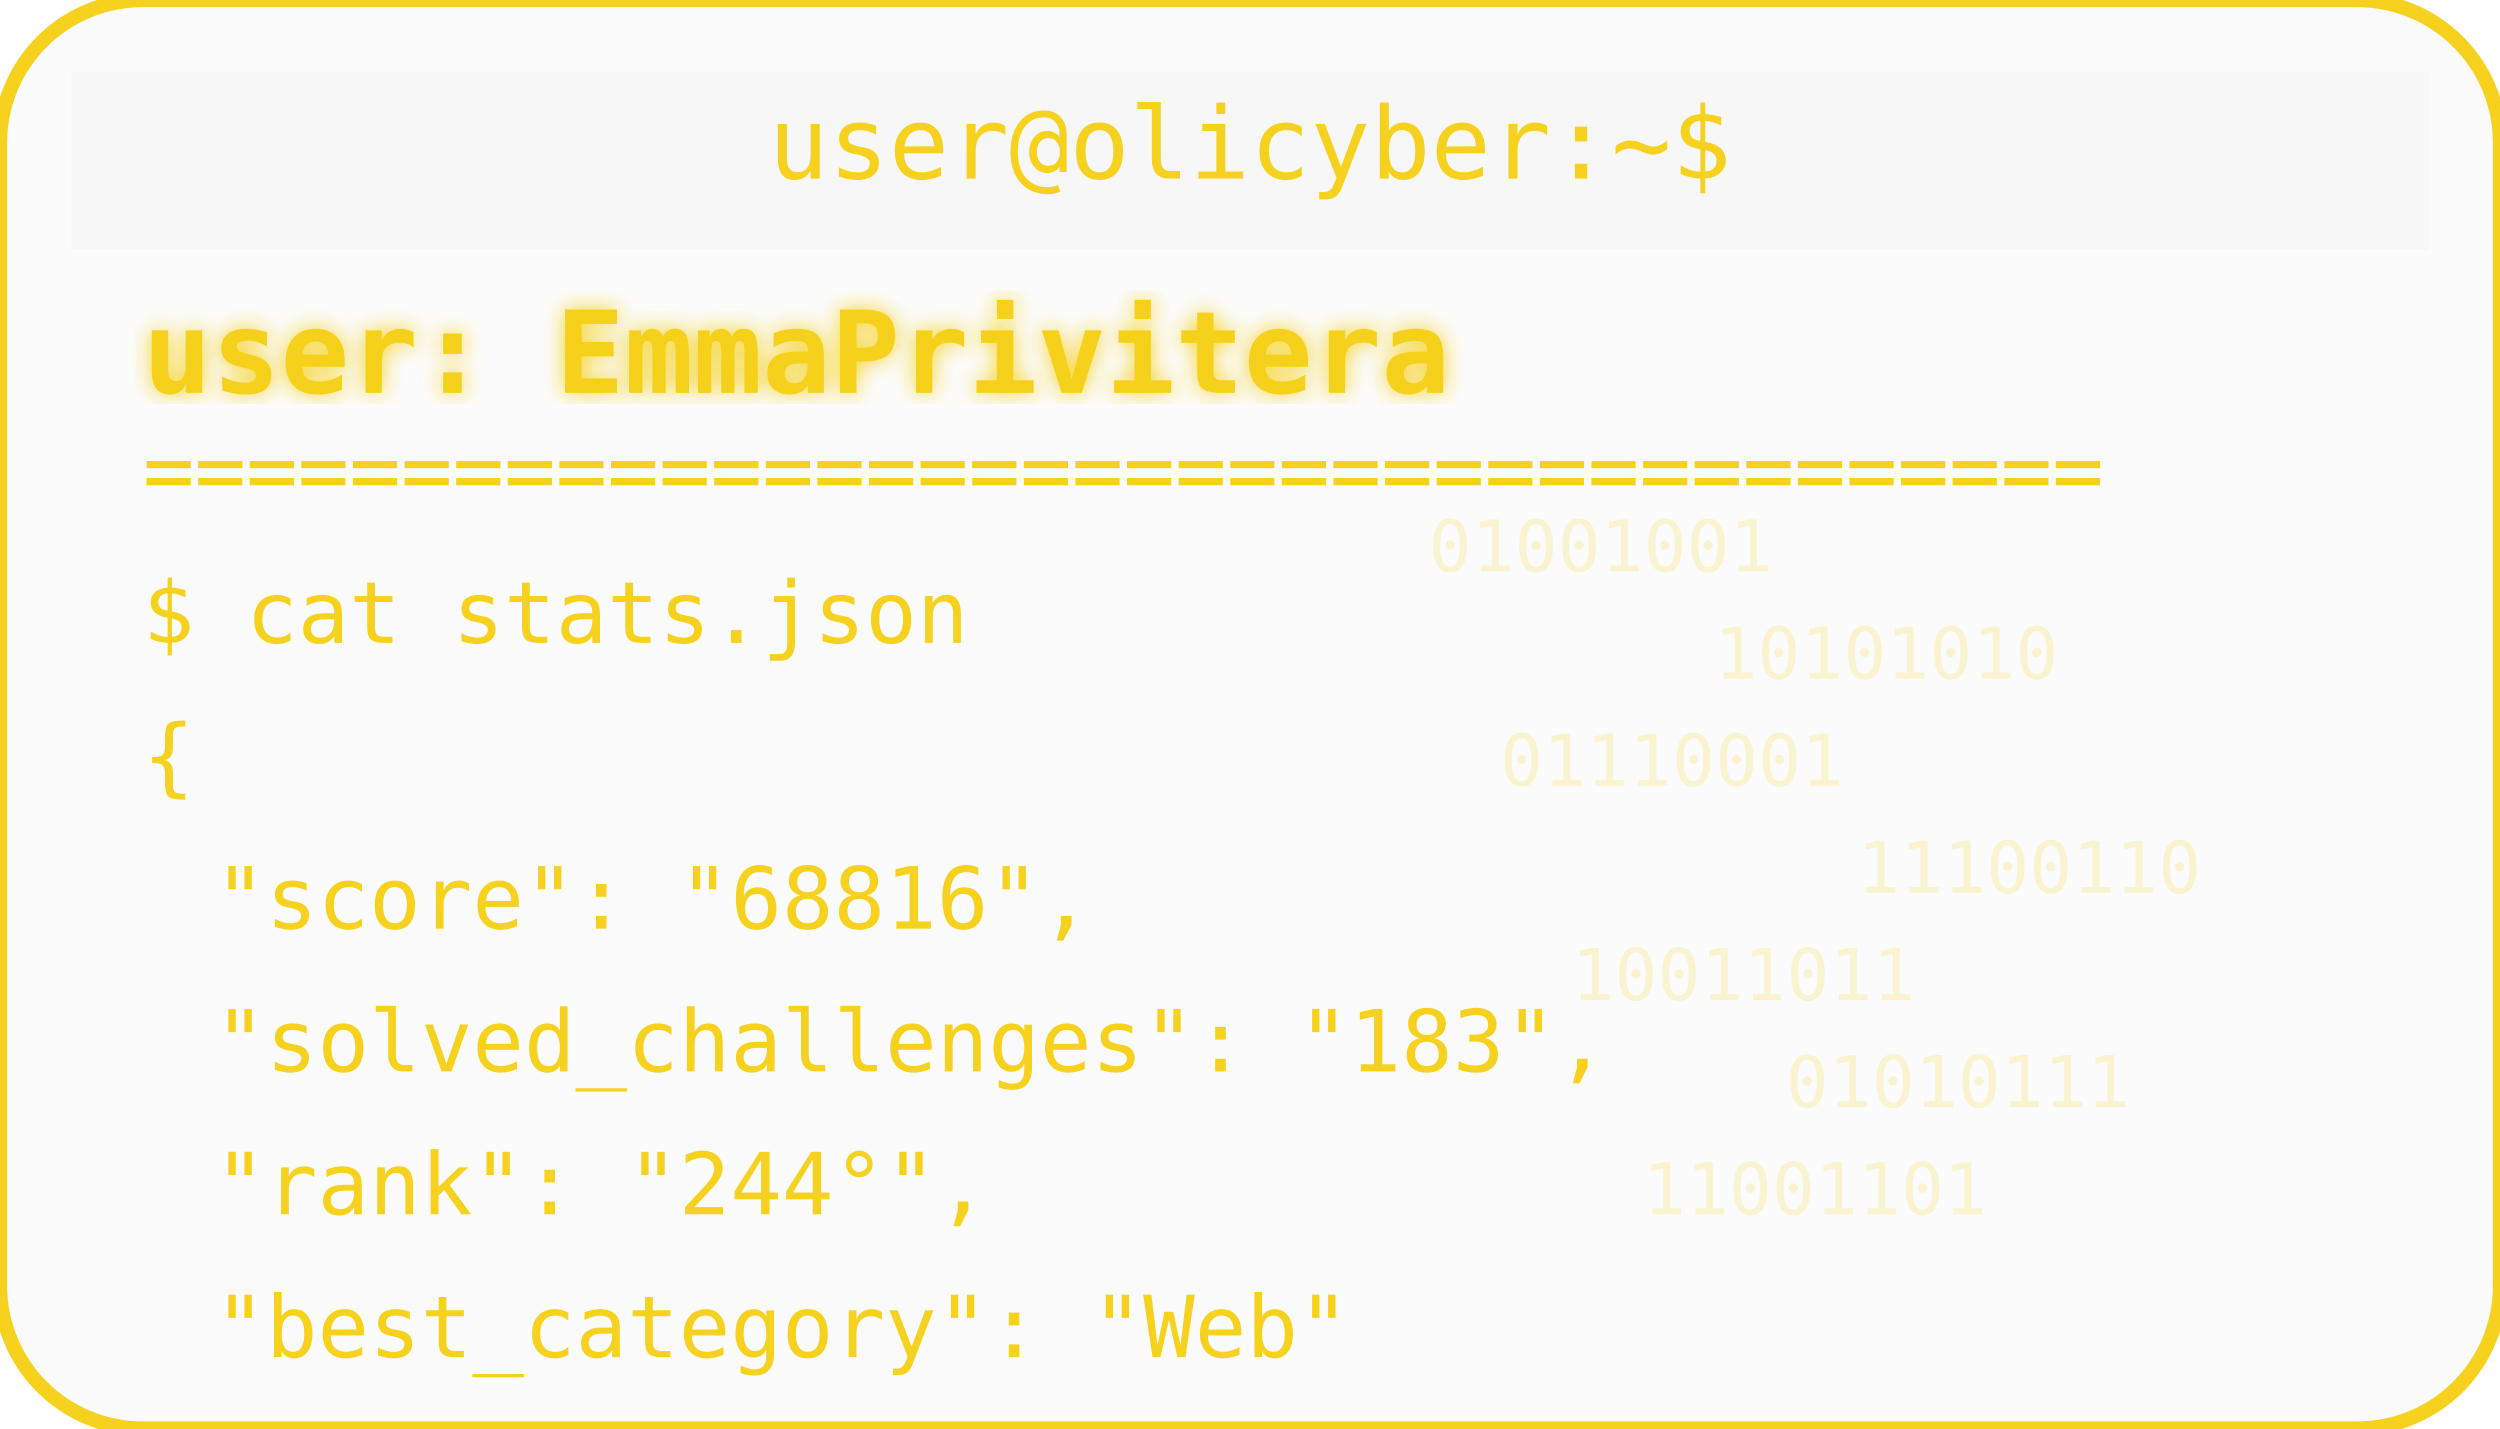
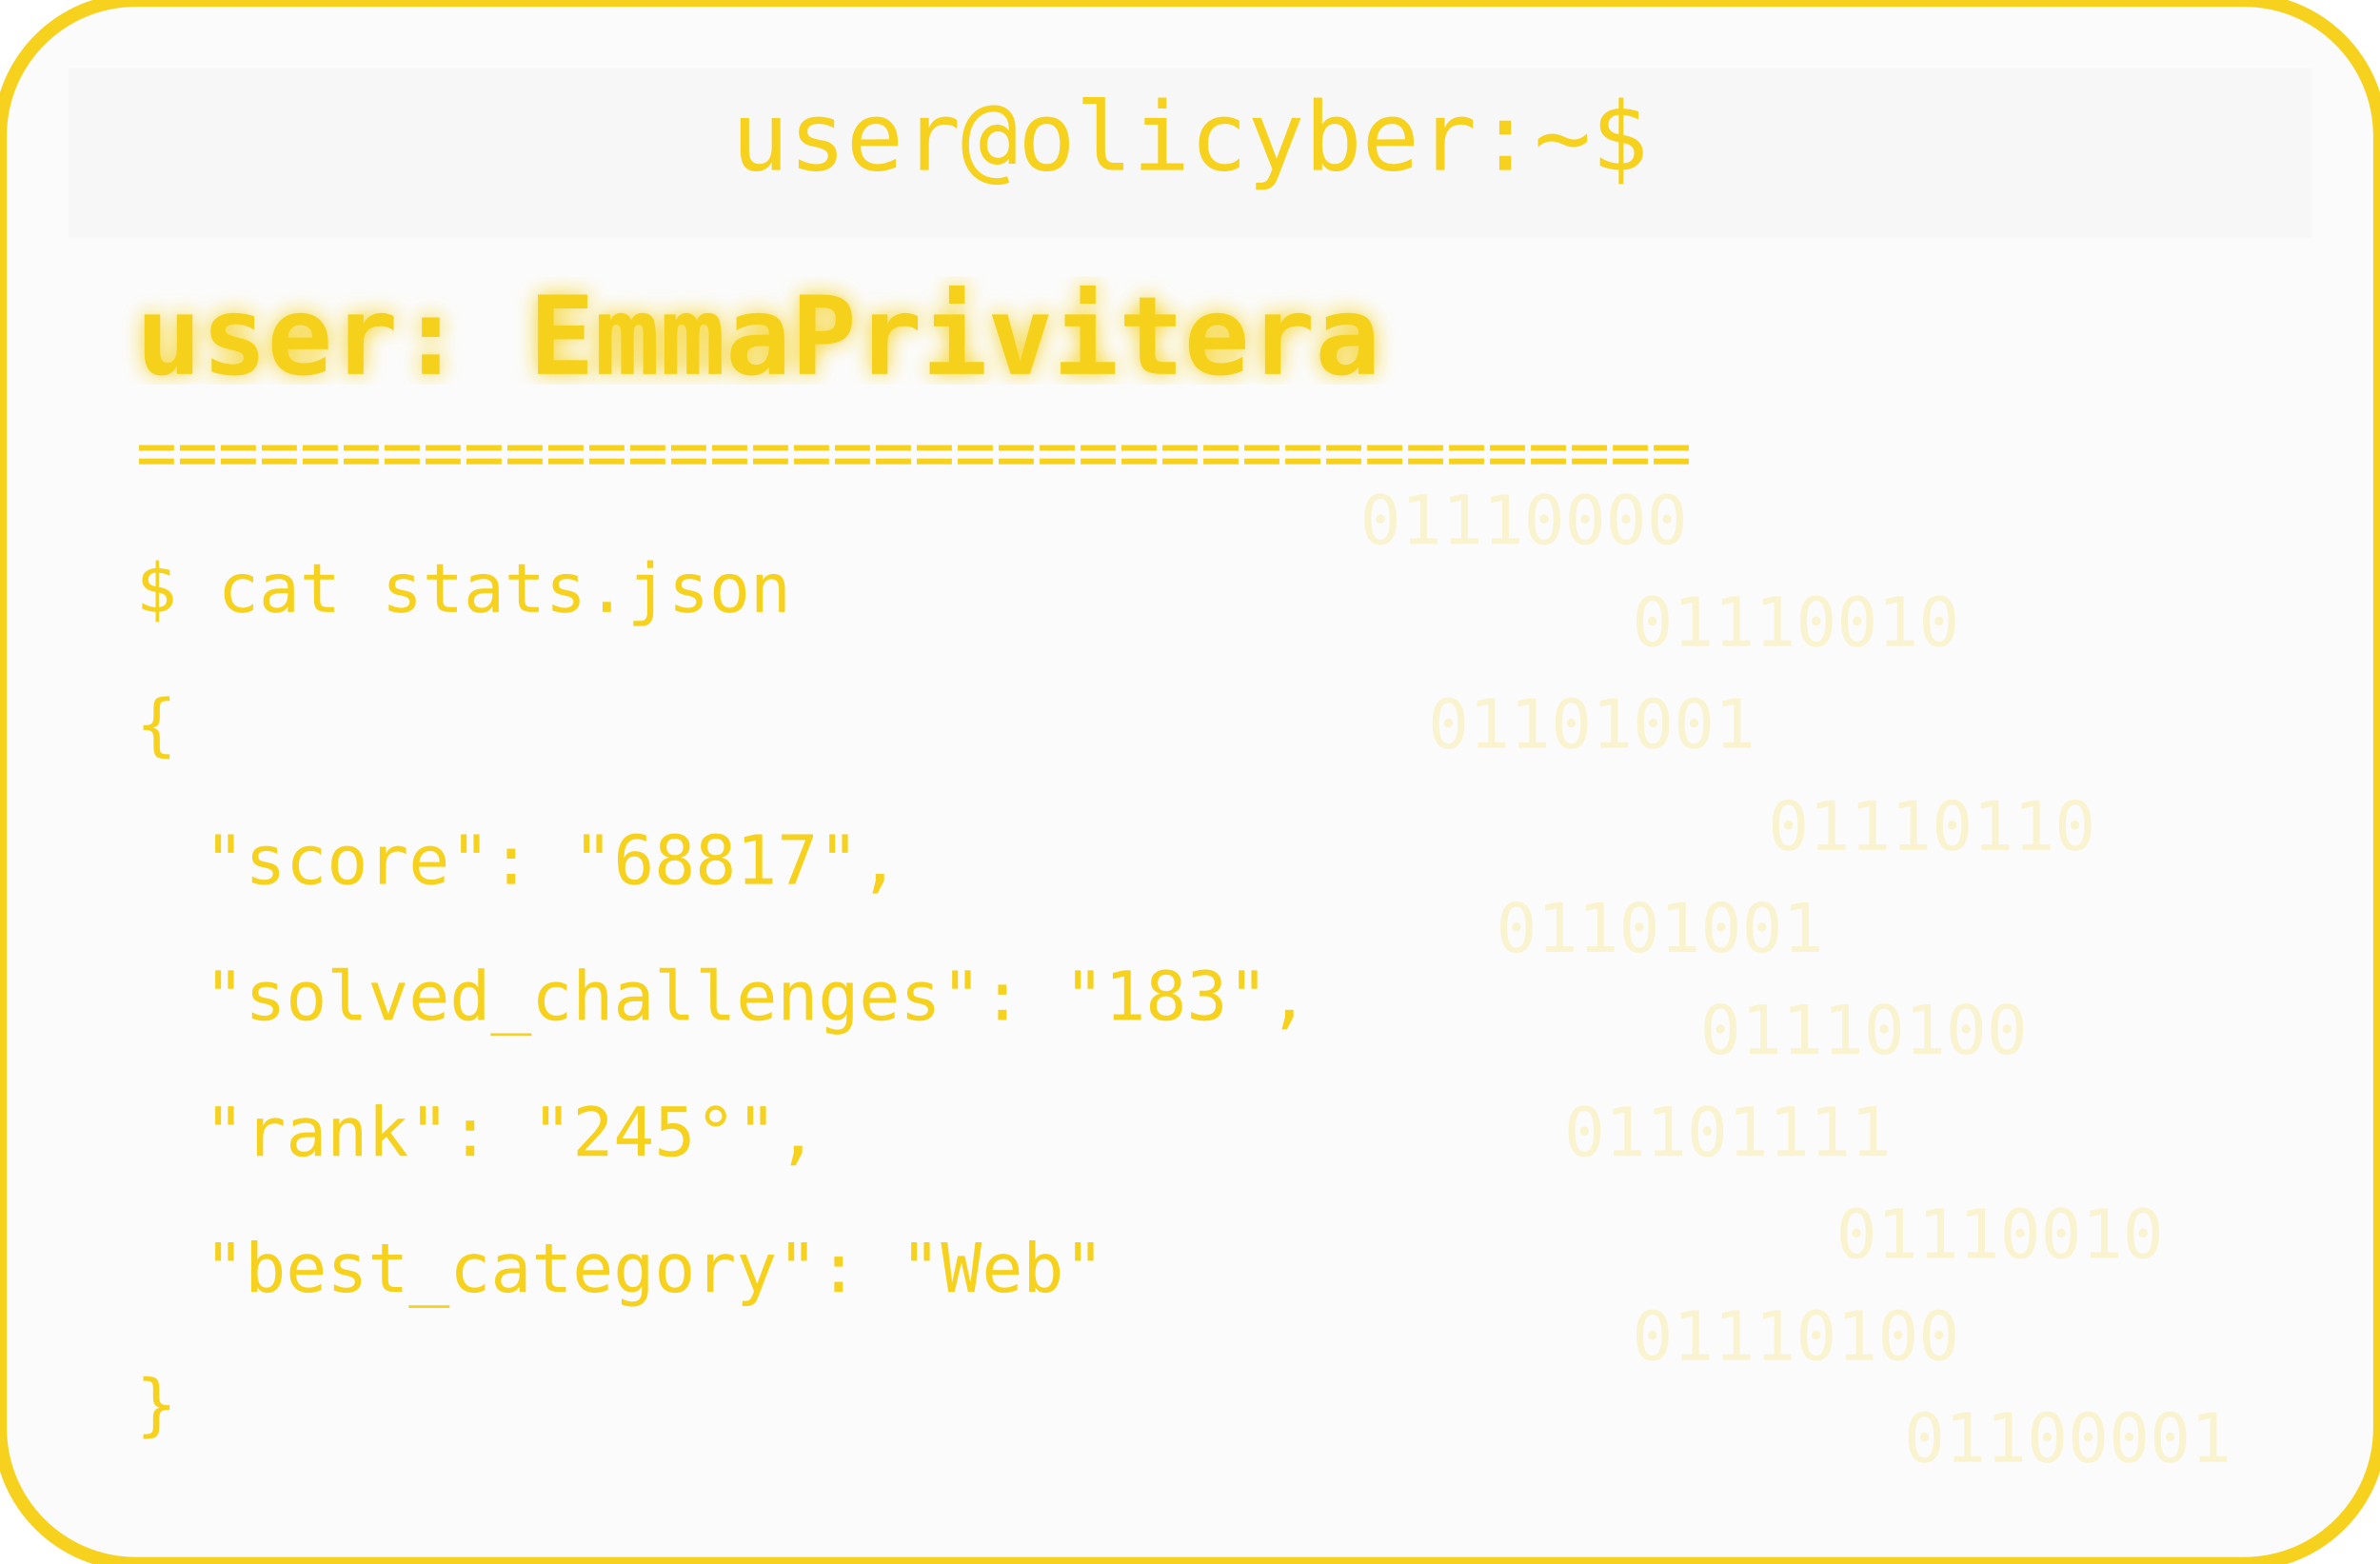
- <svg xmlns="http://www.w3.org/2000/svg" width="350" height="200" viewBox="0 0 350 200">
+ <svg xmlns="http://www.w3.org/2000/svg" width="350" height="230" viewBox="0 0 350 230">
  <defs>
    <filter id="matrixGlow">
      <feDropShadow dx="0" dy="0" stdDeviation="1.5" flood-color="#F6D11E" />
    </filter>
  </defs>
-   <rect width="350" height="200" rx="20" fill="#00000004" stroke="#F6D11E" stroke-width="2" />
+   <rect width="350" height="230" rx="20" fill="#00000004" stroke="#F6D11E" stroke-width="2" />
  <rect x="10" y="10" width="330" height="25" rx="0" fill="#00000004" />
  <text x="175" y="25" text-anchor="middle" font-family="monospace" font-size="14" fill="#F6D11E">user@olicyber:~$</text>
  <text x="20" y="55" font-family="monospace" font-weight="bold" font-size="16" fill="#F6D11E" filter="url(#matrixGlow)">user: EmmaPrivitera</text>
-   <text x="20" y="70" font-family="monospace" font-size="12" fill="#F6D11E">======================================</text>
-   <text x="20" y="90" font-family="monospace" font-size="12" fill="#F6D11E">$ cat stats.json</text>
-   <text x="20" y="110" font-family="monospace" font-size="12" fill="#F6D11E">{</text>
-   <text x="30" y="130" font-family="monospace" font-size="12" fill="#F6D11E"> "score": "68816",</text>
-   <text x="30" y="150" font-family="monospace" font-size="12" fill="#F6D11E"> "solved_challenges": "183",</text>
-   <text x="30" y="170" font-family="monospace" font-size="12" fill="#F6D11E"> "rank": "244°",</text>
-   <text x="30" y="190" font-family="monospace" font-size="12" fill="#F6D11E"> "best_category": "Web"</text>
+   <text x="20" y="70" font-family="monospace" font-size="10" fill="#F6D11E">======================================</text>
+   <text x="20" y="90" font-family="monospace" font-size="10" fill="#F6D11E">$ cat stats.json</text>
+   <text x="20" y="110" font-family="monospace" font-size="10" fill="#F6D11E">{</text>
+   <text x="30" y="130" font-family="monospace" font-size="10" fill="#F6D11E"> "score": "68817",</text>
+   <text x="30" y="150" font-family="monospace" font-size="10" fill="#F6D11E"> "solved_challenges": "183",</text>
+   <text x="30" y="170" font-family="monospace" font-size="10" fill="#F6D11E"> "rank": "245°",</text>
+   <text x="30" y="190" font-family="monospace" font-size="10" fill="#F6D11E"> "best_category": "Web"</text>
+   <text x="20" y="210" font-family="monospace" font-size="10" fill="#F6D11E">}</text>
  <g opacity="0.2">
-     <text x="200" y="80" font-family="monospace" font-size="10" fill="#F6D11E">01001001</text>
-     <text x="240" y="95" font-family="monospace" font-size="10" fill="#F6D11E">10101010</text>
-     <text x="210" y="110" font-family="monospace" font-size="10" fill="#F6D11E">01110001</text>
-     <text x="260" y="125" font-family="monospace" font-size="10" fill="#F6D11E">11100110</text>
-     <text x="220" y="140" font-family="monospace" font-size="10" fill="#F6D11E">10011011</text>
-     <text x="250" y="155" font-family="monospace" font-size="10" fill="#F6D11E">01010111</text>
-     <text x="230" y="170" font-family="monospace" font-size="10" fill="#F6D11E">11001101</text>
+     <text x="200" y="80" font-family="monospace" font-size="10" fill="#F6D11E">01110000</text>
+     <text x="240" y="95" font-family="monospace" font-size="10" fill="#F6D11E">01110010</text>
+     <text x="210" y="110" font-family="monospace" font-size="10" fill="#F6D11E">01101001</text>
+     <text x="260" y="125" font-family="monospace" font-size="10" fill="#F6D11E">01110110</text>
+     <text x="220" y="140" font-family="monospace" font-size="10" fill="#F6D11E">01101001</text>
+     <text x="250" y="155" font-family="monospace" font-size="10" fill="#F6D11E">01110100</text>
+     <text x="230" y="170" font-family="monospace" font-size="10" fill="#F6D11E">01101111</text>
+     <text x="270" y="185" font-family="monospace" font-size="10" fill="#F6D11E">01110010</text>
+     <text x="240" y="200" font-family="monospace" font-size="10" fill="#F6D11E">01110100</text>
+     <text x="280" y="215" font-family="monospace" font-size="10" fill="#F6D11E">01100001</text>
  </g>
</svg>
